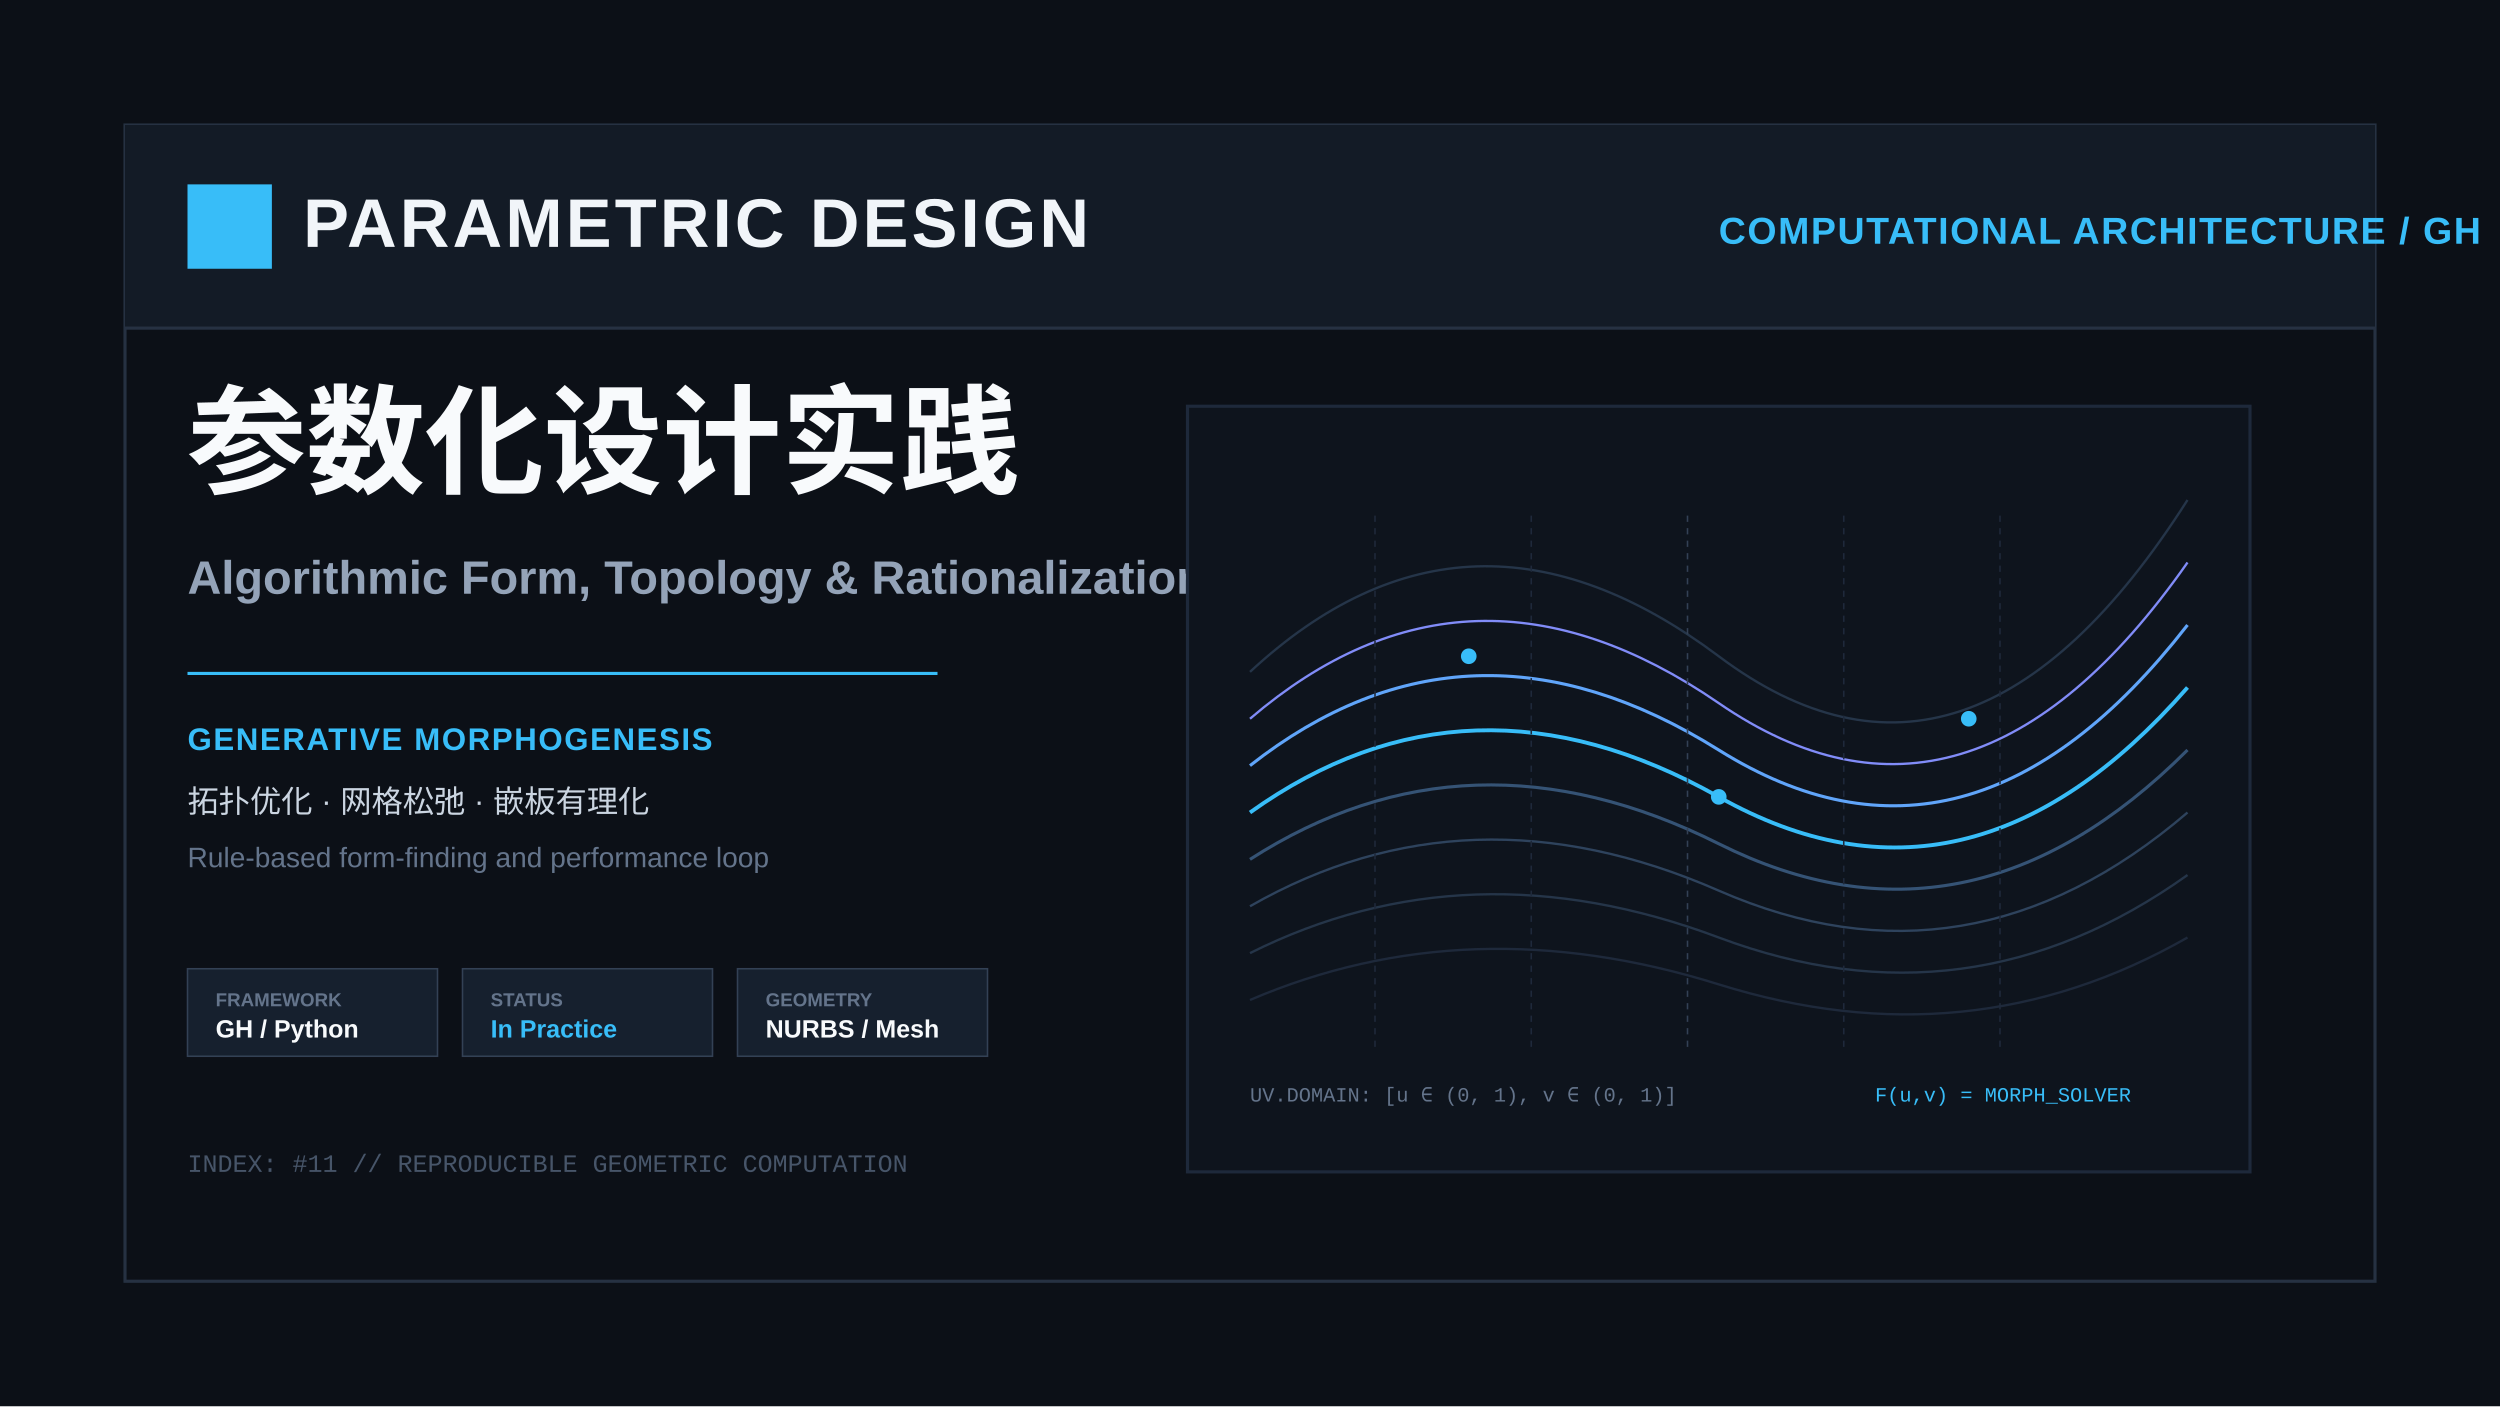
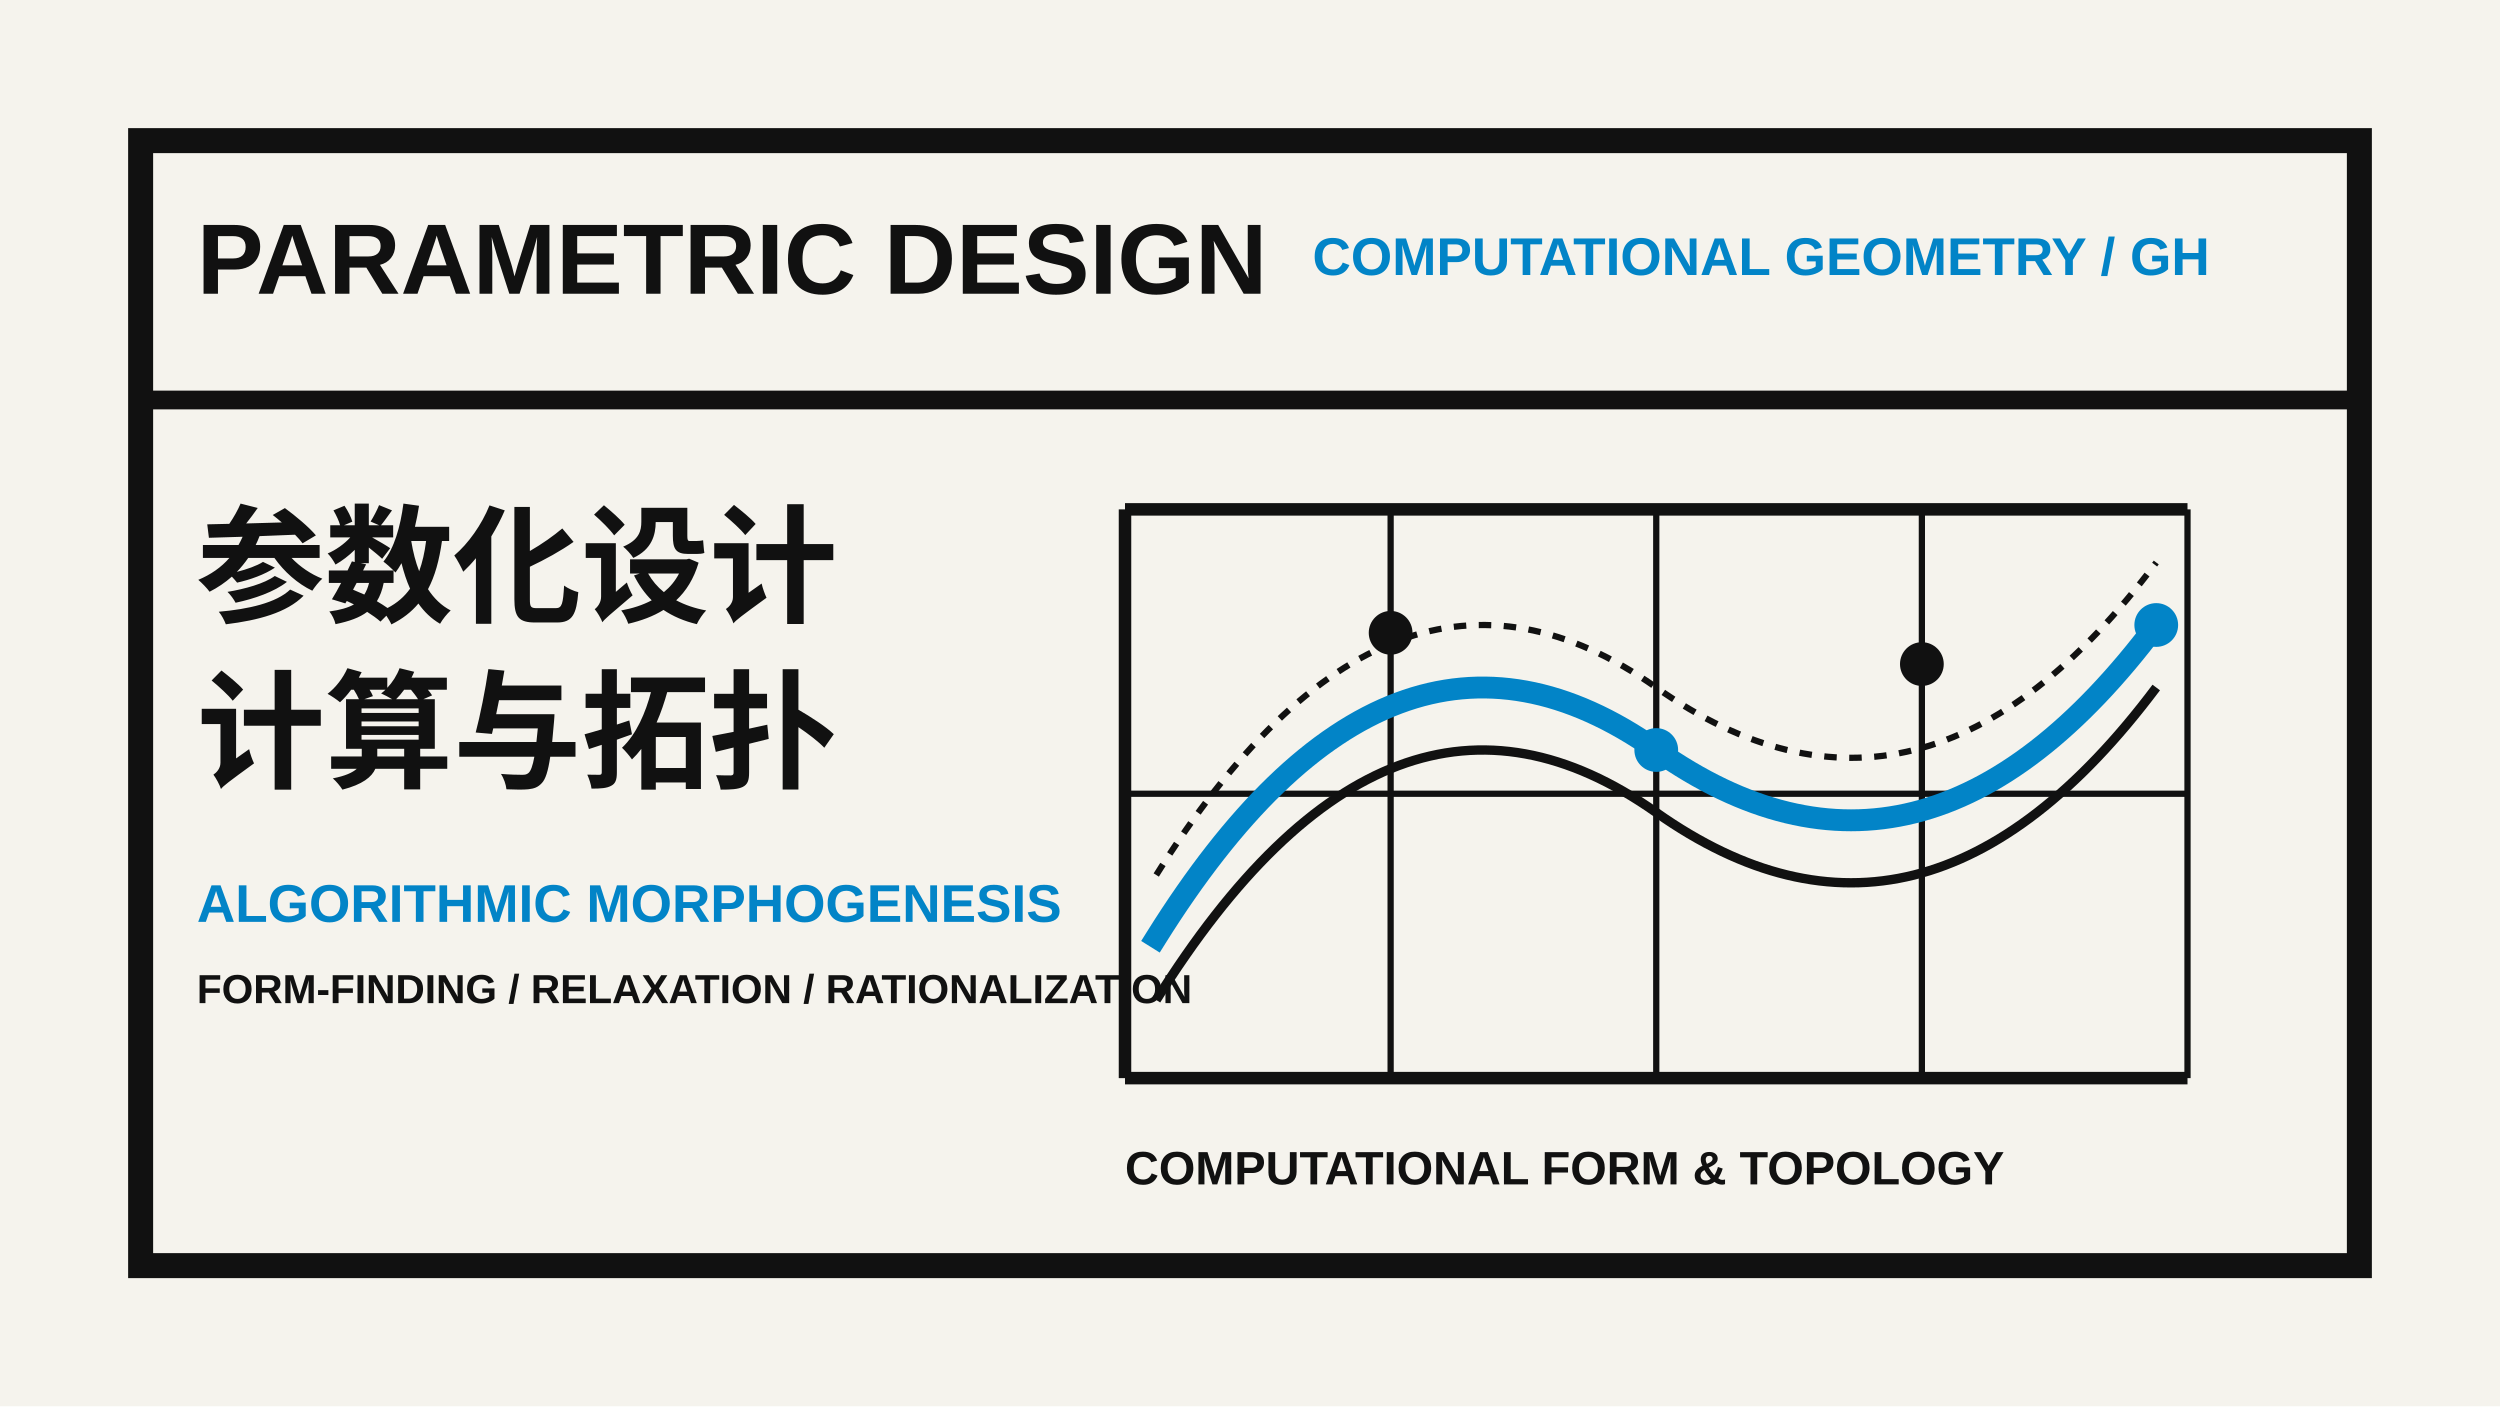
<svg xmlns="http://www.w3.org/2000/svg" width="1600" height="900" viewBox="0 0 1600 900" fill="none">
-   <rect width="1600" height="900" fill="#0C1017" />
-   <rect x="80" y="80" width="1440" height="740" stroke="#263142" stroke-width="2" />
-   <rect x="80" y="80" width="1440" height="130" fill="#131B26" />
-   <line x1="80" y1="210" x2="1520" y2="210" stroke="#263142" stroke-width="2" />
-   <rect x="120" y="118" width="54" height="54" fill="#38BDF8" />
-   <text x="194" y="158" fill="#F1F5F9" font-family="Arial, Helvetica, sans-serif" font-size="44" font-weight="900" letter-spacing="2">PARAMETRIC DESIGN</text>
-   <text x="1100" y="156" fill="#38BDF8" font-family="Arial, Helvetica, sans-serif" font-size="24" font-weight="800" letter-spacing="1">COMPUTATIONAL ARCHITECTURE / GH</text>
-   <text x="120" y="310" fill="#F8FAFC" font-family="Arial, Helvetica, sans-serif" font-size="76" font-weight="900">参数化设计实践</text>
-   <text x="120" y="380" fill="#94A3B8" font-family="Arial, Helvetica, sans-serif" font-size="30" font-weight="600">Algorithmic Form, Topology &amp; Rationalization</text>
-   <rect x="120" y="430" width="480" height="2" fill="#38BDF8" />
-   <text x="120" y="480" fill="#38BDF8" font-family="Arial, Helvetica, sans-serif" font-size="20" font-weight="800" letter-spacing="1">GENERATIVE MORPHOGENESIS</text>
-   <text x="120" y="520" fill="#CBD5E1" font-family="Arial, Helvetica, sans-serif" font-size="20" font-weight="500">拓扑优化 · 网格松弛 · 嵌板有理化</text>
-   <text x="120" y="555" fill="#64748B" font-family="Arial, Helvetica, sans-serif" font-size="18" font-weight="400">Rule-based form-finding and performance loop</text>
-   <g transform="translate(120, 620)">
-     <rect x="0" y="0" width="160" height="56" fill="#16202E" stroke="#334155" stroke-width="1" />
-     <text x="18" y="24" fill="#64748B" font-family="Arial, Helvetica, sans-serif" font-size="12" font-weight="700">FRAMEWORK</text>
-     <text x="18" y="44" fill="#F8FAFC" font-family="Arial, Helvetica, sans-serif" font-size="16" font-weight="800">GH / Python</text>
-     <rect x="176" y="0" width="160" height="56" fill="#16202E" stroke="#334155" stroke-width="1" />
-     <text x="194" y="24" fill="#64748B" font-family="Arial, Helvetica, sans-serif" font-size="12" font-weight="700">STATUS</text>
-     <text x="194" y="44" fill="#38BDF8" font-family="Arial, Helvetica, sans-serif" font-size="16" font-weight="800">In Practice</text>
-     <rect x="352" y="0" width="160" height="56" fill="#16202E" stroke="#334155" stroke-width="1" />
-     <text x="370" y="24" fill="#64748B" font-family="Arial, Helvetica, sans-serif" font-size="12" font-weight="700">GEOMETRY</text>
-     <text x="370" y="44" fill="#F8FAFC" font-family="Arial, Helvetica, sans-serif" font-size="16" font-weight="800">NURBS / Mesh</text>
-   </g>
-   <text x="120" y="750" fill="#475569" font-family="Courier New, monospace" font-size="16">INDEX: #11 // REPRODUCIBLE GEOMETRIC COMPUTATION</text>
-   <g transform="translate(760, 260)">
-     <rect x="0" y="0" width="680" height="490" fill="#0E141D" stroke="#1E293B" stroke-width="2" />
-     <path d="M40 380 Q 180 320, 340 370 T 640 340" stroke="#1E293B" stroke-width="1.5" fill="none" />
-     <path d="M40 350 Q 180 280, 340 340 T 640 300" stroke="#253549" stroke-width="1.5" fill="none" />
-     <path d="M40 320 Q 180 240, 340 310 T 640 260" stroke="#2E435D" stroke-width="1.5" fill="none" />
-     <path d="M40 290 Q 180 200, 340 280 T 640 220" stroke="#355375" stroke-width="2" fill="none" />
-     <path d="M40 260 Q 180 160, 340 250 T 640 180" stroke="#38BDF8" stroke-width="2.5" fill="none" />
-     <path d="M40 230 Q 180 120, 340 220 T 640 140" stroke="#60A5FA" stroke-width="2" fill="none" />
-     <path d="M40 200 Q 180 80, 340 190 T 640 100" stroke="#818CF8" stroke-width="1.5" fill="none" />
-     <path d="M40 170 Q 180 40, 340 160 T 640 60" stroke="#253549" stroke-width="1.5" fill="none" />
-     <line x1="120" y1="410" x2="120" y2="70" stroke="#1E293B" stroke-width="1" stroke-dasharray="4 4" />
-     <line x1="220" y1="410" x2="220" y2="70" stroke="#1E293B" stroke-width="1" stroke-dasharray="4 4" />
-     <line x1="320" y1="410" x2="320" y2="70" stroke="#334155" stroke-width="1" stroke-dasharray="4 4" />
-     <line x1="420" y1="410" x2="420" y2="70" stroke="#1E293B" stroke-width="1" stroke-dasharray="4 4" />
-     <line x1="520" y1="410" x2="520" y2="70" stroke="#1E293B" stroke-width="1" stroke-dasharray="4 4" />
-     <circle cx="180" cy="160" r="5" fill="#38BDF8" />
-     <circle cx="340" cy="250" r="5" fill="#38BDF8" />
-     <circle cx="500" cy="200" r="5" fill="#38BDF8" />
-     <text x="40" y="445" fill="#64748B" font-family="Courier New, monospace" font-size="13">UV.DOMAIN: [u ∈ (0, 1), v ∈ (0, 1)]</text>
-     <text x="440" y="445" fill="#38BDF8" font-family="Courier New, monospace" font-size="13">F(u,v) = MORPH_SOLVER</text>
-   </g>
+   <rect width="1600" height="900" fill="#F5F3ED" />
+   <rect x="90" y="90" width="1420" height="720" stroke="#111111" stroke-width="16" />
+   <path d="M90 256H1510" stroke="#111111" stroke-width="12" />
+   <text x="126" y="188" fill="#111111" font-family="Arial, Helvetica, sans-serif" font-size="64" font-weight="900">PARAMETRIC DESIGN</text>
+   <text x="840" y="176" fill="#0284C7" font-family="Arial, Helvetica, sans-serif" font-size="34" font-weight="900">COMPUTATIONAL GEOMETRY / GH</text>
+   <text x="126" y="392" fill="#111111" font-family="Arial, Helvetica, sans-serif" font-size="82" font-weight="900">参数化设计</text>
+   <text x="126" y="498" fill="#111111" font-family="Arial, Helvetica, sans-serif" font-size="82" font-weight="900">计算与拓扑</text>
+   <text x="126" y="590" fill="#0284C7" font-family="Arial, Helvetica, sans-serif" font-size="34" font-weight="900">ALGORITHMIC MORPHOGENESIS</text>
+   <text x="126" y="642" fill="#111111" font-family="Arial, Helvetica, sans-serif" font-size="26" font-weight="800">FORM-FINDING / RELAXATION / RATIONALIZATION</text>
+   <path d="M720 326H1400" stroke="#111111" stroke-width="8" />
+   <path d="M720 690H1400" stroke="#111111" stroke-width="8" />
+   <path d="M720 326V690" stroke="#111111" stroke-width="8" />
+   <path d="M890 326V690M1060 326V690M1230 326V690M1400 326V690" stroke="#111111" stroke-width="4" />
+   <path d="M720 508H1400" stroke="#111111" stroke-width="4" />
+   <path d="M740 600 Q 890 360, 1060 480 T 1380 400" stroke="#0284C7" stroke-width="14" fill="none" stroke-linecap="square" />
+   <path d="M740 640 Q 890 400, 1060 520 T 1380 440" stroke="#111111" stroke-width="6" fill="none" />
+   <path d="M740 560 Q 890 320, 1060 440 T 1380 360" stroke="#111111" stroke-width="4" stroke-dasharray="8 8" fill="none" />
+   <circle cx="890" cy="405" r="14" fill="#111111" />
+   <circle cx="1060" cy="480" r="14" fill="#0284C7" />
+   <circle cx="1230" cy="425" r="14" fill="#111111" />
+   <circle cx="1380" cy="400" r="14" fill="#0284C7" />
+   <text x="720" y="758" fill="#111111" font-family="Arial, Helvetica, sans-serif" font-size="30" font-weight="900">COMPUTATIONAL FORM &amp; TOPOLOGY</text>
</svg>
